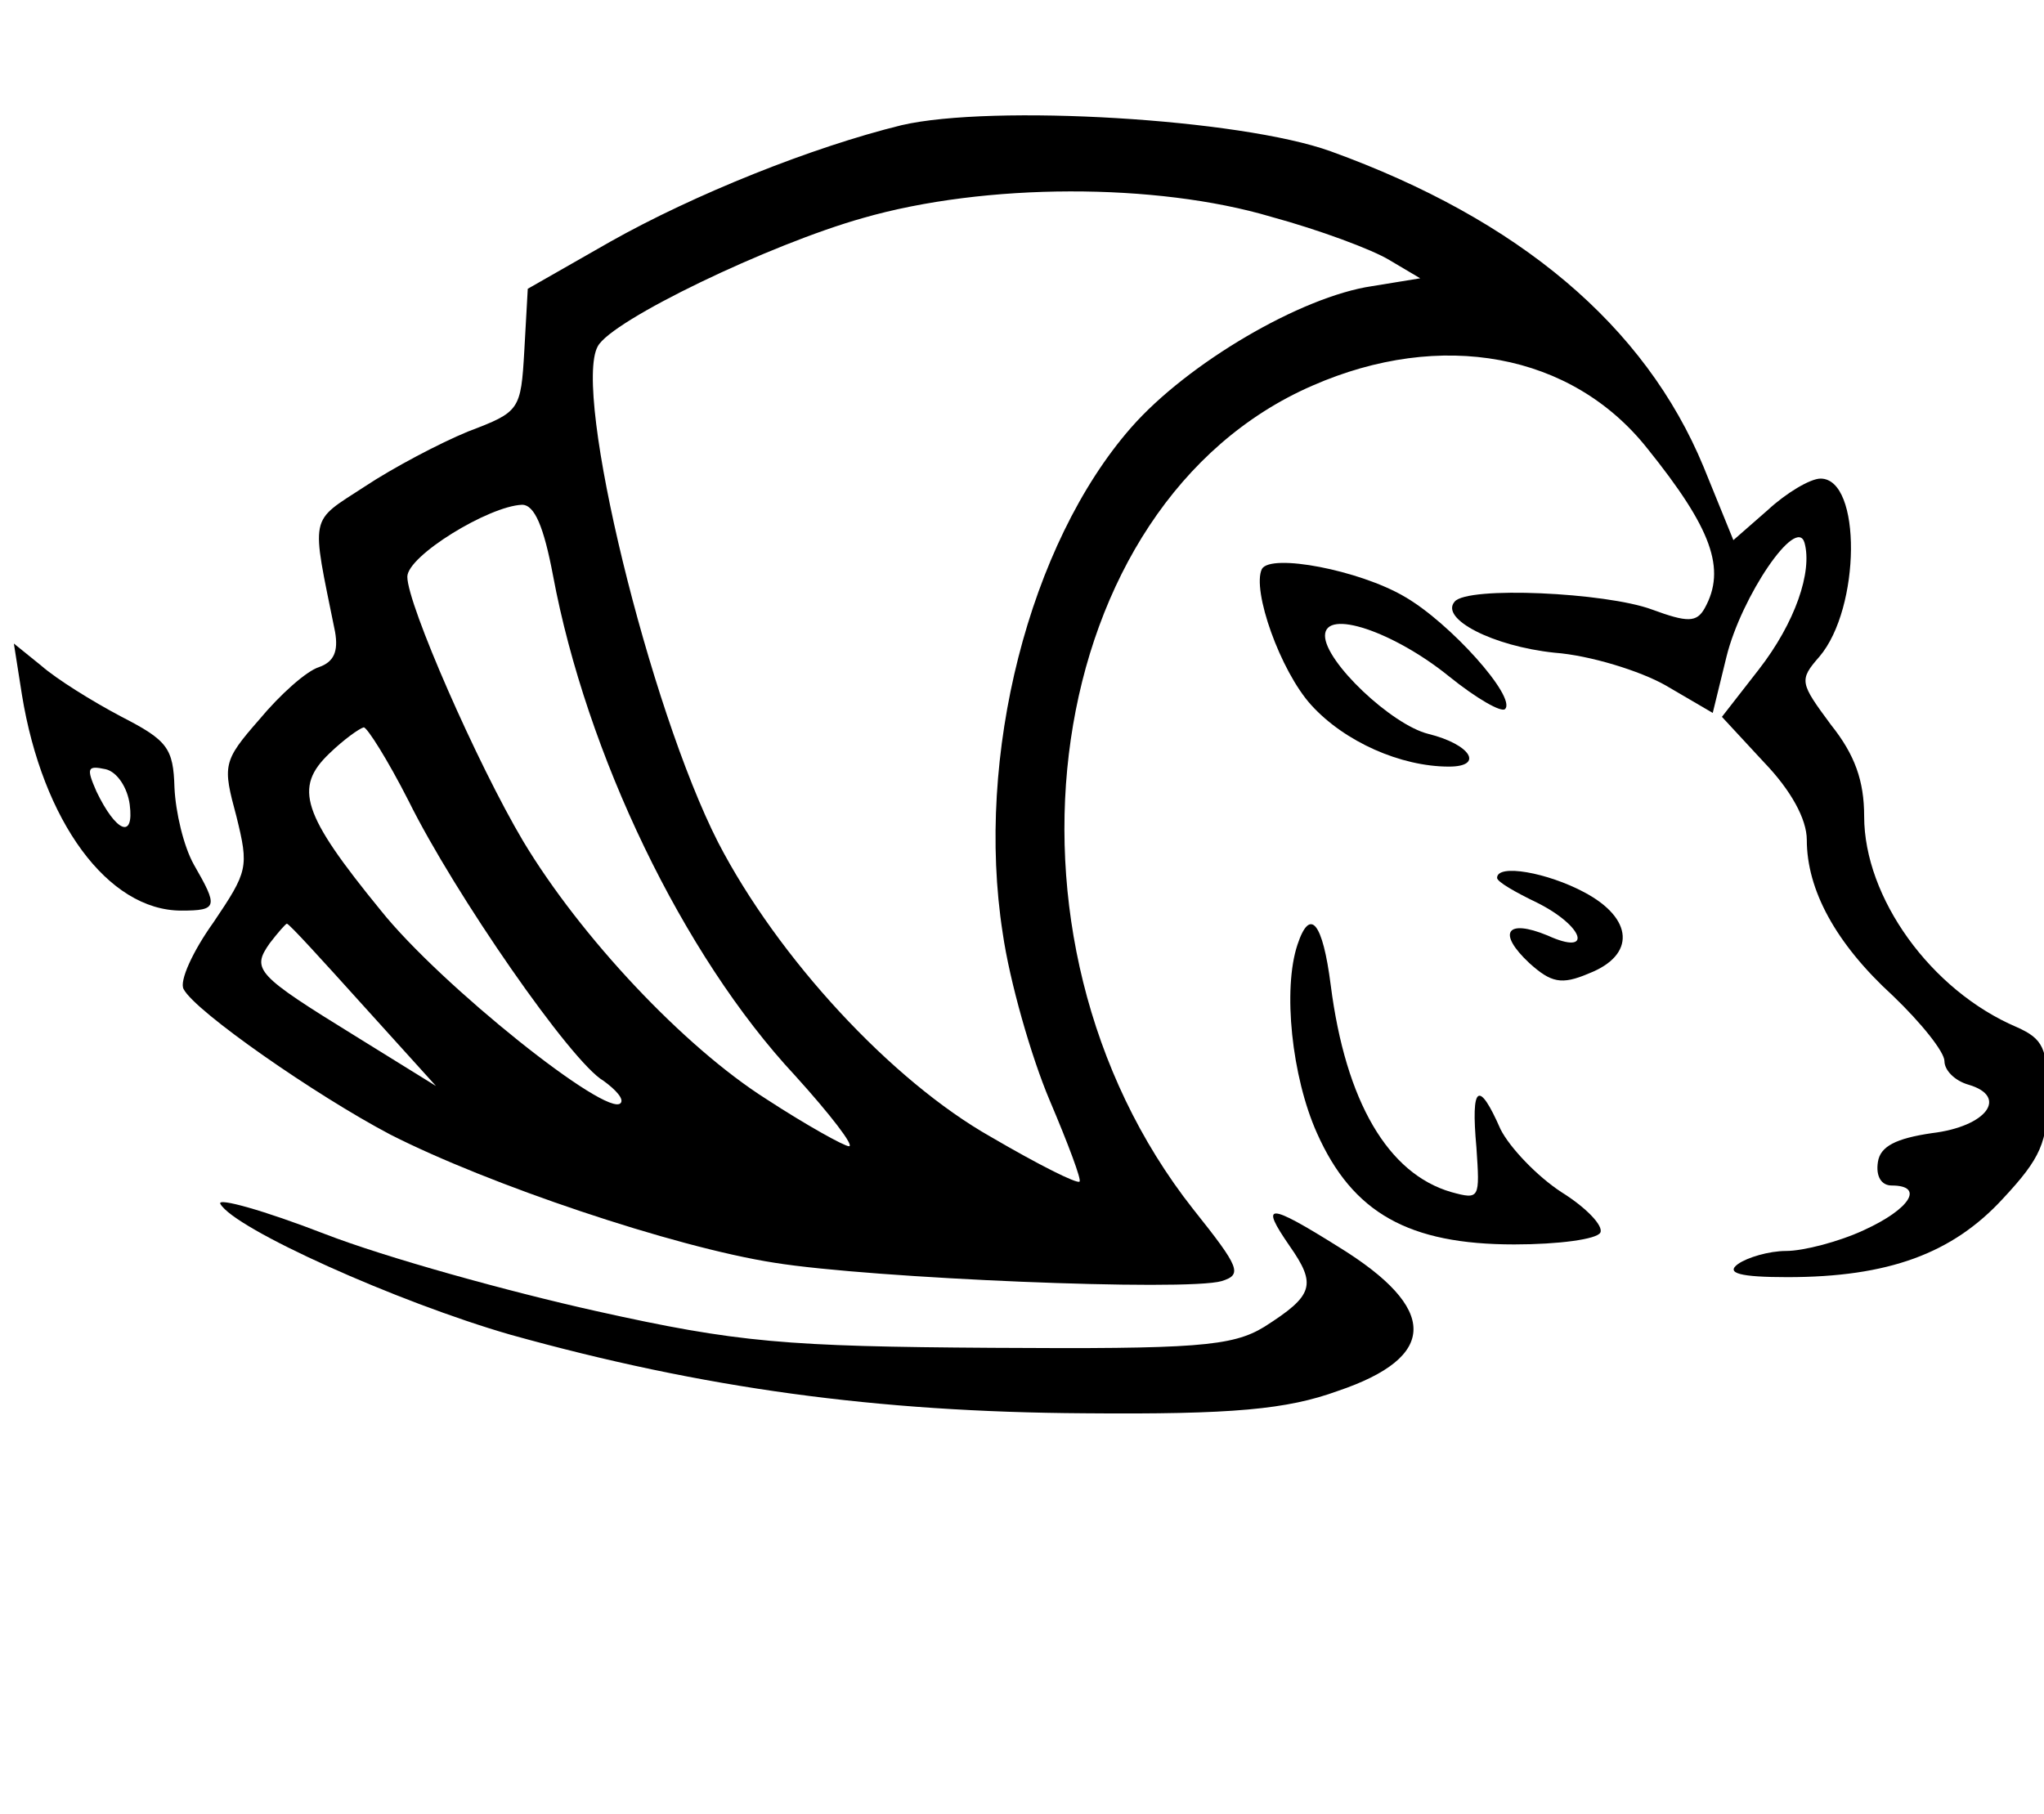
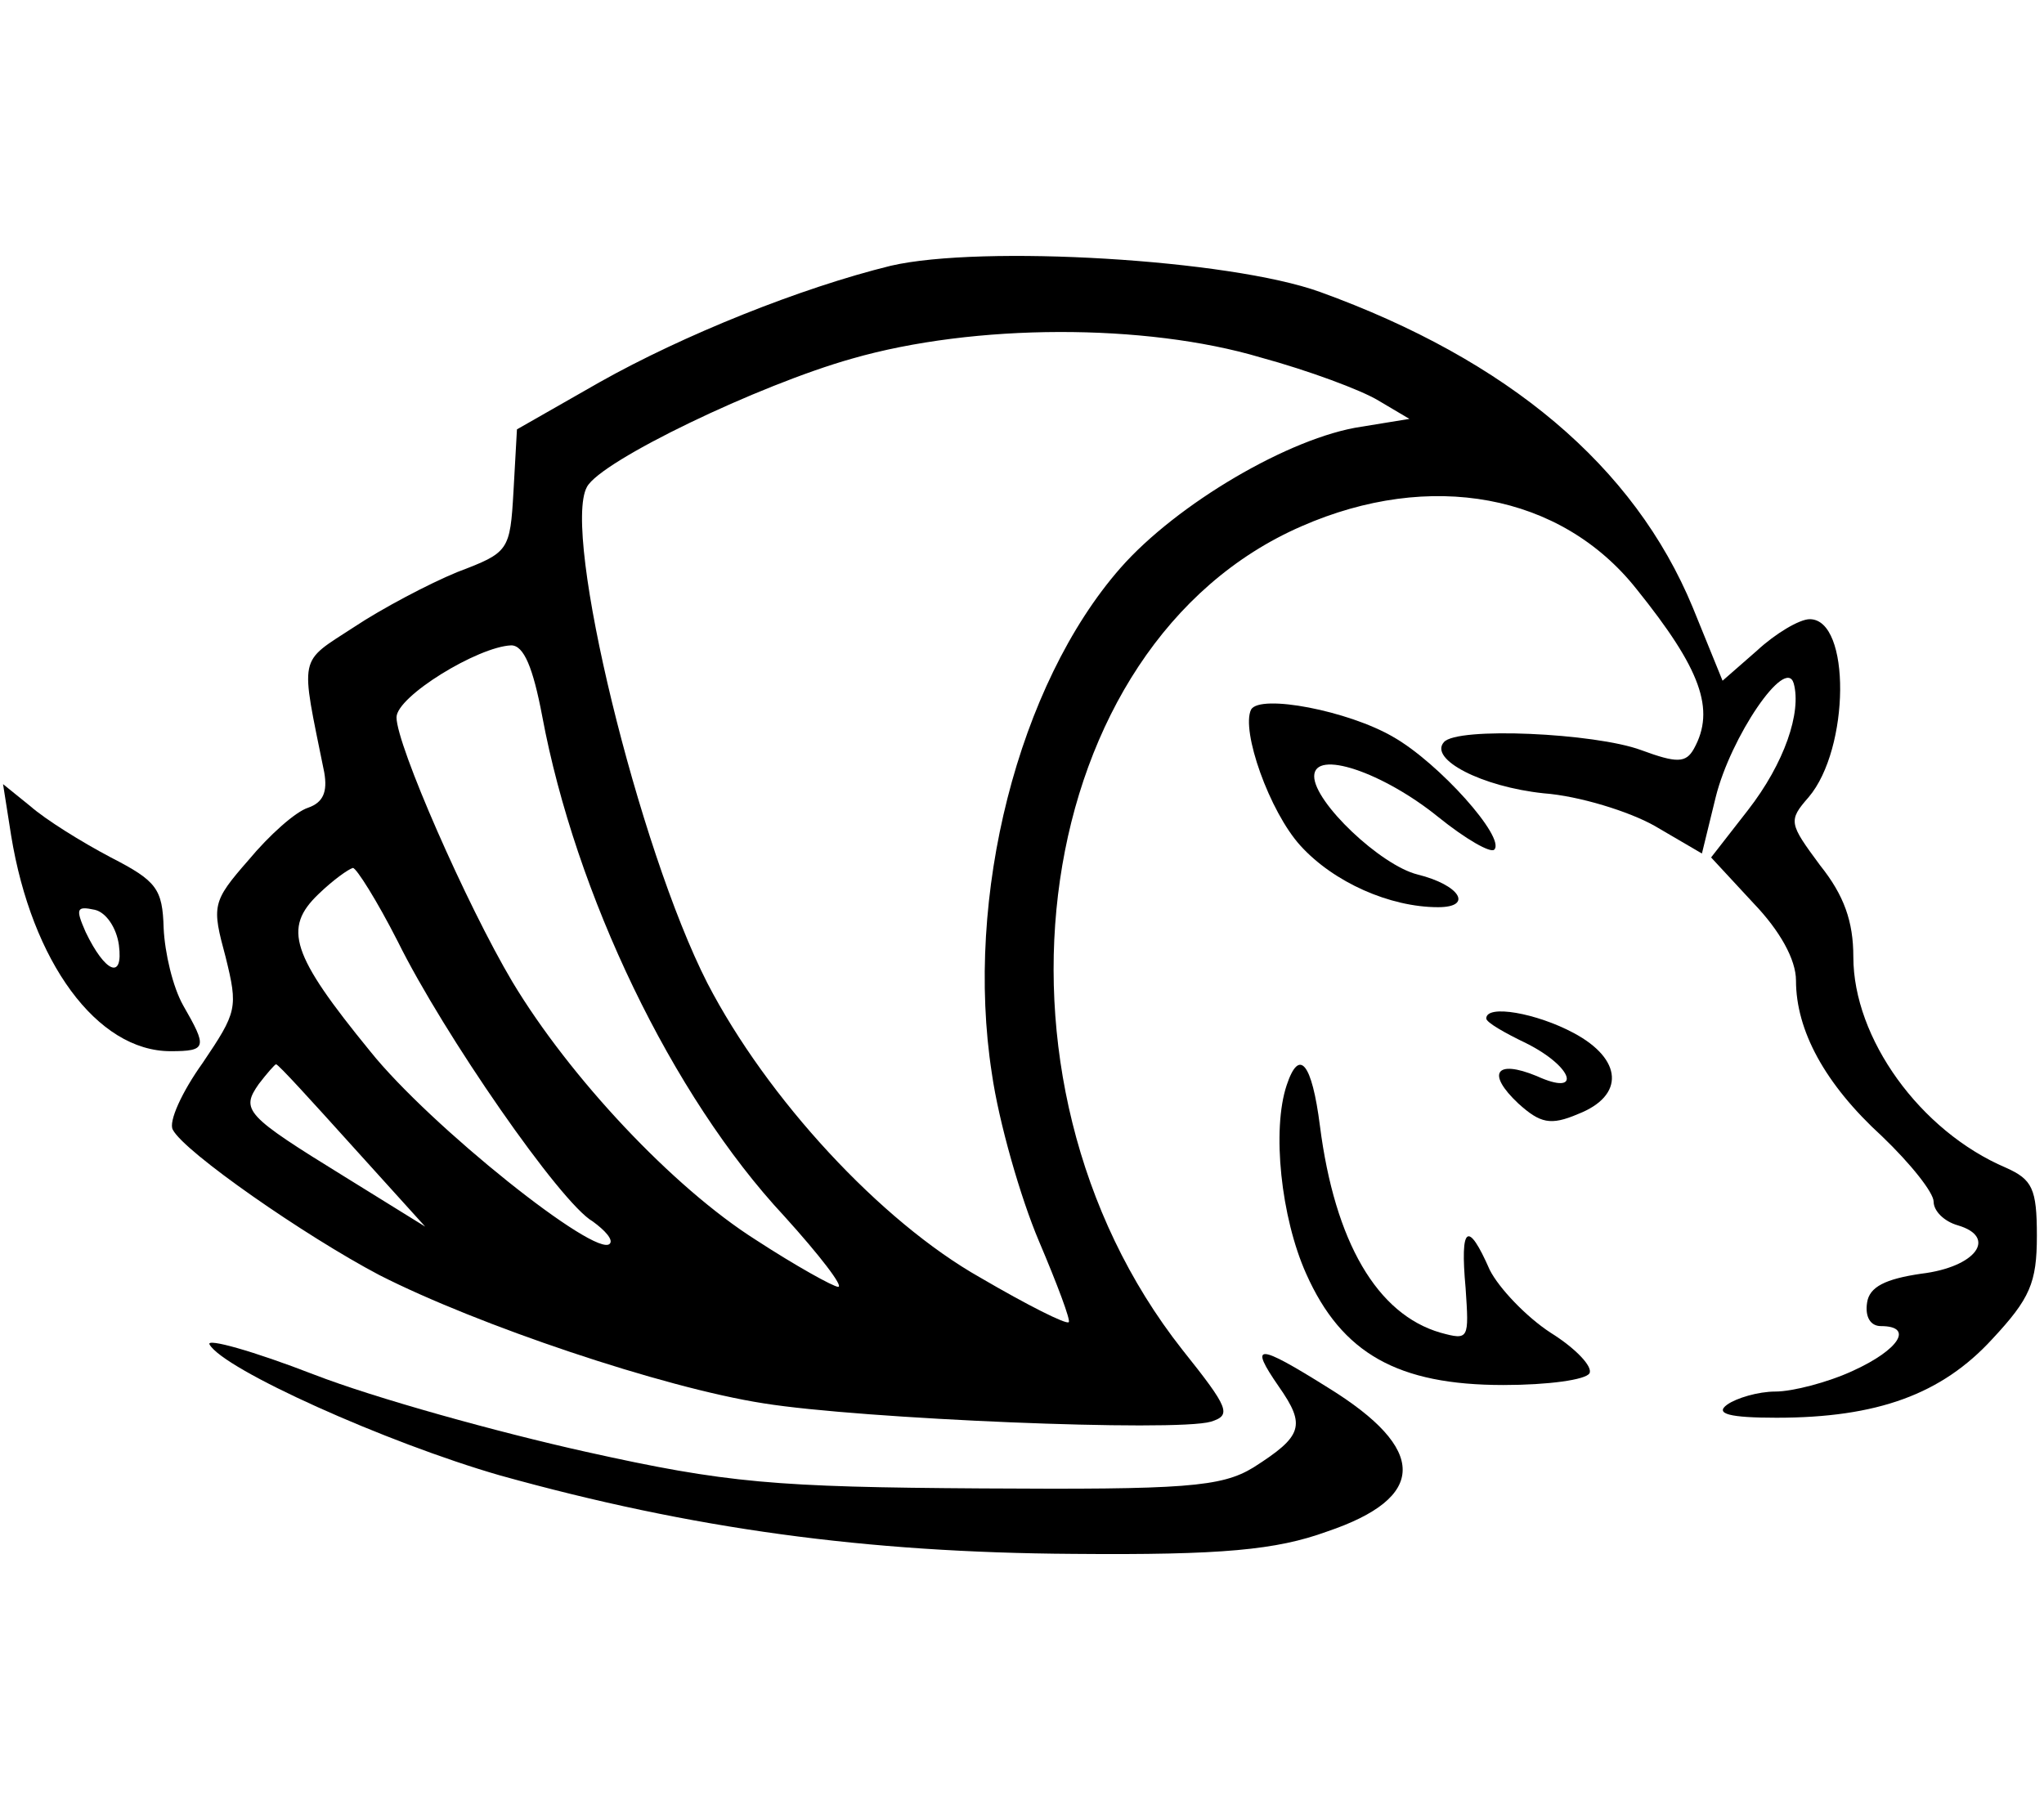
<svg xmlns="http://www.w3.org/2000/svg" width="80mm" height="71mm" viewBox="0 0 283.465 251.575" id="svg4435" version="1.1">
  <defs id="defs4437" />
  <g id="layer1" transform="translate(0,-800.788)">
-     <path style="fill:#000000;stroke:none" d="m 125.053,818.145 c -12.568,3.087 -28.794,9.623 -40.407,16.16 l -11.454,6.537 -0.477,8.534 c -0.477,8.352 -0.636,8.534 -7.795,11.258 -3.977,1.634 -10.5,5.084 -14.318,7.626 -7.795,5.084 -7.477,3.631 -4.136,20.155 0.477,2.724 -0.159,4.176 -2.227,4.902 -1.75,0.545 -5.409,3.813 -8.272,7.263 -5.091,5.81 -5.091,6.355 -3.182,13.436 1.75,7.081 1.591,7.626 -3.182,14.707 -2.864,3.995 -4.773,8.171 -4.136,9.26 1.591,3.087 18.295,14.707 28.635,20.155 13.522,6.9 39.294,15.615 53.293,17.794 13.522,2.179 57.111,3.995 62.043,2.542 2.864,-0.908 2.545,-1.816 -3.977,-9.987 -29.749,-37.767 -20.999,-97.868 16.545,-114.21 17.817,-7.808 35.953,-4.539 46.452,8.716 8.909,11.076 10.977,16.705 7.954,22.152 -1.114,1.997 -2.386,1.997 -7.318,0.182 -6.363,-2.36 -25.612,-3.268 -27.362,-1.089 -2.068,2.36 5.25,6.173 13.84,7.081 4.932,0.363 11.931,2.542 15.431,4.539 l 6.522,3.813 1.909,-7.808 c 2.068,-8.352 9.704,-19.61 10.818,-15.797 1.114,3.995 -1.273,11.076 -6.363,17.613 l -5.091,6.537 5.886,6.355 c 3.659,3.813 5.886,7.808 5.886,10.713 0,6.9 3.977,14.344 11.931,21.607 3.977,3.813 7.159,7.808 7.159,9.079 0,1.271 1.432,2.724 3.341,3.268 5.568,1.634 2.545,5.81 -5.091,6.718 -4.932,0.726 -7.159,1.816 -7.477,3.995 -0.318,1.997 0.477,3.268 1.909,3.268 4.613,0 2.545,3.268 -3.818,6.173 -3.5,1.634 -8.431,2.905 -10.818,2.905 -2.386,0 -5.409,0.908 -6.682,1.816 -1.75,1.271 0.318,1.816 6.841,1.816 13.999,0 22.908,-3.268 29.908,-10.894 5.25,-5.629 6.204,-7.808 6.204,-14.344 0,-6.537 -0.636,-7.808 -4.295,-9.442 -11.931,-5.084 -21.158,-17.976 -21.158,-29.233 0,-4.902 -1.273,-8.534 -4.613,-12.71 -4.295,-5.81 -4.454,-6.173 -1.591,-9.442 5.727,-6.718 5.886,-24.694 0.159,-24.694 -1.432,0 -4.773,1.997 -7.318,4.358 l -4.773,4.176 -4.136,-10.168 c -8.113,-19.61 -25.612,-34.317 -51.702,-43.759 -12.568,-4.539 -46.93,-6.537 -59.497,-3.631 z m 51.225,12.71 c 6.682,1.816 13.999,4.539 16.386,5.992 l 4.295,2.542 -6.682,1.089 c -9.863,1.453 -25.613,10.713 -33.408,19.61 -14.158,16.16 -21.635,45.575 -17.817,70.087 0.955,6.718 3.977,17.249 6.522,23.241 2.545,5.992 4.454,11.076 4.136,11.258 -0.318,0.363 -5.727,-2.36 -12.249,-6.174 -13.84,-7.808 -29.59,-24.876 -37.862,-40.854 -9.545,-18.702 -20.204,-62.461 -16.704,-68.816 1.909,-3.631 23.863,-14.163 36.748,-17.794 17.022,-4.902 40.725,-4.902 56.634,-0.182 z m -99.586,49.751 c 4.613,24.694 17.976,52.656 33.567,69.361 4.932,5.447 8.272,9.805 7.477,9.805 -0.636,0 -5.886,-2.905 -11.454,-6.537 -11.454,-7.263 -25.772,-22.515 -33.726,-35.77 -6.363,-10.713 -16.067,-32.865 -16.067,-36.678 0,-2.905 11.295,-9.805 15.908,-9.987 1.75,0 3.023,3.087 4.295,9.805 z m -20.045,31.231 c 6.363,12.892 22.59,36.315 27.044,38.857 1.75,1.271 2.864,2.542 2.386,3.087 -1.75,2.179 -24.976,-16.342 -33.249,-26.691 -10.977,-13.436 -12.09,-17.068 -7.159,-21.789 2.068,-1.997 4.136,-3.45 4.773,-3.631 0.477,0 3.341,4.539 6.204,10.168 z m -6.363,28.325 10.181,11.258 -11.136,-6.9 c -13.84,-8.534 -14.477,-9.26 -11.931,-12.892 1.114,-1.453 2.227,-2.724 2.386,-2.724 0.318,0 4.932,5.084 10.5,11.258 z" id="path3414" />
-     <path style="fill:#000000;stroke:none" d="m 175.005,879.698 c -1.432,2.905 2.545,14.163 6.841,18.884 4.613,5.084 12.409,8.534 19.09,8.534 4.932,0 3.023,-3.087 -2.864,-4.539 -5.091,-1.271 -14.318,-9.987 -14.318,-13.618 0,-3.813 9.545,-0.545 17.181,5.629 3.818,3.087 7.318,5.084 7.795,4.539 1.591,-1.634 -7.636,-11.984 -13.999,-15.615 -6.204,-3.631 -18.454,-5.992 -19.726,-3.813 z" id="path3416" />
-     <path style="fill:#000000;stroke:none" d="m 3.036,897.129 c 2.863,17.613 11.931,29.96 22.113,29.96 5.091,0 5.091,-0.545 1.75,-6.355 -1.432,-2.542 -2.545,-7.263 -2.704,-10.713 -0.159,-5.447 -0.955,-6.537 -7.318,-9.805 -4.136,-2.179 -9.068,-5.266 -11.136,-7.081 l -3.818,-3.087 1.114,7.081 z m 14.954,15.252 c 0.636,4.902 -1.909,3.813 -4.613,-1.816 -1.432,-3.268 -1.273,-3.631 1.273,-3.087 1.591,0.363 3.023,2.542 3.341,4.902 z" id="path3418" />
-     <path style="fill:#000000;stroke:none" d="m 207.617,922.55 c 0,0.545 2.545,1.997 5.568,3.45 6.522,3.268 7.795,7.444 1.432,4.539 -5.727,-2.36 -7,-0.363 -2.545,3.813 3.023,2.724 4.454,3.087 8.272,1.453 6.522,-2.542 6.204,-7.626 -0.636,-11.258 -5.091,-2.724 -12.09,-3.995 -12.09,-1.997 z" id="path3420" />
-     <path style="fill:#000000;stroke:none" d="m 179.937,931.81 c -2.068,6.173 -0.795,18.339 2.704,26.147 4.932,11.076 12.727,15.434 27.362,15.434 6.204,0 11.454,-0.726 11.931,-1.634 0.477,-0.908 -1.909,-3.45 -5.409,-5.629 -3.341,-2.179 -7.159,-6.174 -8.431,-8.716 -3.023,-6.9 -4.136,-6.173 -3.341,2.542 0.477,7.081 0.477,7.263 -3.5,6.174 -8.75,-2.542 -14.636,-12.529 -16.704,-28.689 -1.114,-8.716 -2.864,-10.894 -4.613,-5.629 z" id="path3422" />
-     <path style="fill:#000000;stroke:none" d="m 30.557,967.761 c 1.909,3.45 24.499,13.618 40.248,18.157 26.726,7.445 50.748,10.713 79.542,10.894 20.681,0.182 28.158,-0.545 35.158,-3.087 13.999,-4.721 13.999,-11.439 0.159,-19.973 -9.863,-6.173 -10.977,-6.173 -6.841,-0.182 3.818,5.447 3.341,6.9 -3.5,11.258 -4.454,2.724 -9.545,3.087 -37.703,2.905 -28.635,-0.182 -35.317,-0.726 -54.884,-5.084 -12.249,-2.724 -29.271,-7.445 -37.703,-10.713 -8.431,-3.268 -14.954,-5.084 -14.477,-4.176 z" id="path3424" />
+     <path style="fill:#000000;stroke:none" d="m 123.553,837.645 c -12.568,3.087 -28.794,9.623 -40.407,16.16 l -11.454,6.537 -0.477,8.534 c -0.477,8.352 -0.636,8.534 -7.795,11.258 -3.977,1.634 -10.5,5.084 -14.318,7.626 -7.795,5.084 -7.477,3.631 -4.136,20.155 0.477,2.724 -0.159,4.176 -2.227,4.902 -1.75,0.545 -5.409,3.813 -8.272,7.263 -5.091,5.81 -5.091,6.355 -3.182,13.436 1.75,7.081 1.591,7.626 -3.182,14.707 -2.864,3.995 -4.773,8.171 -4.136,9.26 1.591,3.087 18.295,14.707 28.635,20.155 13.522,6.9 39.294,15.615 53.293,17.794 13.522,2.179 57.111,3.995 62.043,2.542 2.864,-0.908 2.545,-1.816 -3.977,-9.987 -29.749,-37.767 -20.999,-97.868 16.545,-114.21 17.817,-7.808 35.953,-4.539 46.452,8.716 8.909,11.076 10.977,16.705 7.954,22.152 -1.114,1.997 -2.386,1.997 -7.318,0.182 -6.363,-2.36 -25.612,-3.268 -27.362,-1.089 -2.068,2.36 5.25,6.173 13.84,7.081 4.932,0.363 11.931,2.542 15.431,4.539 l 6.522,3.813 1.909,-7.808 c 2.068,-8.352 9.704,-19.61 10.818,-15.797 1.114,3.995 -1.273,11.076 -6.363,17.613 l -5.091,6.537 5.886,6.355 c 3.659,3.813 5.886,7.808 5.886,10.713 0,6.9 3.977,14.344 11.931,21.607 3.977,3.813 7.159,7.808 7.159,9.079 0,1.271 1.432,2.724 3.341,3.268 5.568,1.634 2.545,5.81 -5.091,6.718 -4.932,0.726 -7.159,1.816 -7.477,3.995 -0.318,1.997 0.477,3.268 1.909,3.268 4.613,0 2.545,3.268 -3.818,6.173 -3.5,1.634 -8.431,2.905 -10.818,2.905 -2.386,0 -5.409,0.908 -6.682,1.816 -1.75,1.271 0.318,1.816 6.841,1.816 13.999,0 22.908,-3.268 29.908,-10.894 5.25,-5.629 6.204,-7.808 6.204,-14.344 0,-6.537 -0.636,-7.808 -4.295,-9.442 -11.931,-5.084 -21.158,-17.976 -21.158,-29.233 0,-4.902 -1.273,-8.534 -4.613,-12.71 -4.295,-5.81 -4.454,-6.173 -1.591,-9.442 5.727,-6.718 5.886,-24.694 0.159,-24.694 -1.432,0 -4.773,1.997 -7.318,4.358 l -4.773,4.176 -4.136,-10.168 c -8.113,-19.61 -25.612,-34.317 -51.702,-43.759 -12.568,-4.539 -46.93,-6.537 -59.497,-3.631 z m 51.225,12.71 c 6.682,1.816 13.999,4.539 16.386,5.992 l 4.295,2.542 -6.682,1.089 c -9.863,1.453 -25.613,10.713 -33.408,19.61 -14.158,16.16 -21.635,45.575 -17.817,70.087 0.955,6.718 3.977,17.249 6.522,23.241 2.545,5.992 4.454,11.076 4.136,11.258 -0.318,0.363 -5.727,-2.36 -12.249,-6.174 -13.84,-7.808 -29.59,-24.876 -37.862,-40.854 -9.545,-18.702 -20.204,-62.461 -16.704,-68.816 1.909,-3.631 23.863,-14.163 36.748,-17.794 17.022,-4.902 40.725,-4.902 56.634,-0.182 z m -99.586,49.751 c 4.613,24.694 17.976,52.656 33.567,69.361 4.932,5.447 8.272,9.805 7.477,9.805 -0.636,0 -5.886,-2.905 -11.454,-6.537 -11.454,-7.263 -25.772,-22.515 -33.726,-35.77 -6.363,-10.713 -16.067,-32.865 -16.067,-36.678 0,-2.905 11.295,-9.805 15.908,-9.987 1.75,0 3.023,3.087 4.295,9.805 z m -20.045,31.231 c 6.363,12.892 22.59,36.315 27.044,38.857 1.75,1.271 2.864,2.542 2.386,3.087 -1.75,2.179 -24.976,-16.342 -33.249,-26.691 -10.977,-13.436 -12.09,-17.068 -7.159,-21.789 2.068,-1.997 4.136,-3.45 4.773,-3.631 0.477,0 3.341,4.539 6.204,10.168 z m -6.363,28.325 10.181,11.258 -11.136,-6.9 c -13.84,-8.534 -14.477,-9.26 -11.931,-12.892 1.114,-1.453 2.227,-2.724 2.386,-2.724 0.318,0 4.932,5.084 10.5,11.258 z" id="path3414" />
+     <path style="fill:#000000;stroke:none" d="m 173.505,899.198 c -1.432,2.905 2.545,14.163 6.841,18.884 4.613,5.084 12.409,8.534 19.09,8.534 4.932,0 3.023,-3.087 -2.864,-4.539 -5.091,-1.271 -14.318,-9.987 -14.318,-13.618 0,-3.813 9.545,-0.545 17.181,5.629 3.818,3.087 7.318,5.084 7.795,4.539 1.591,-1.634 -7.636,-11.984 -13.999,-15.615 -6.204,-3.631 -18.454,-5.992 -19.726,-3.813 z" id="path3416" />
+     <path style="fill:#000000;stroke:none" d="m 1.536,916.629 c 2.863,17.613 11.931,29.96 22.113,29.96 5.091,0 5.091,-0.545 1.75,-6.355 -1.432,-2.542 -2.545,-7.263 -2.704,-10.713 -0.159,-5.447 -0.955,-6.537 -7.318,-9.805 -4.136,-2.179 -9.068,-5.266 -11.136,-7.081 l -3.818,-3.087 1.114,7.081 z m 14.954,15.252 c 0.636,4.902 -1.909,3.813 -4.613,-1.816 -1.432,-3.268 -1.273,-3.631 1.273,-3.087 1.591,0.363 3.023,2.542 3.341,4.902 z" id="path3418" />
+     <path style="fill:#000000;stroke:none" d="m 206.117,942.05 c 0,0.545 2.545,1.997 5.568,3.45 6.522,3.268 7.795,7.444 1.432,4.539 -5.727,-2.36 -7,-0.363 -2.545,3.813 3.023,2.724 4.454,3.087 8.272,1.453 6.522,-2.542 6.204,-7.626 -0.636,-11.258 -5.091,-2.724 -12.09,-3.995 -12.09,-1.997 z" id="path3420" />
+     <path style="fill:#000000;stroke:none" d="m 178.437,951.31 c -2.068,6.173 -0.795,18.339 2.704,26.147 4.932,11.076 12.727,15.434 27.362,15.434 6.204,0 11.454,-0.726 11.931,-1.634 0.477,-0.908 -1.909,-3.45 -5.409,-5.629 -3.341,-2.179 -7.159,-6.174 -8.431,-8.716 -3.023,-6.9 -4.136,-6.173 -3.341,2.542 0.477,7.081 0.477,7.263 -3.5,6.174 -8.75,-2.542 -14.636,-12.529 -16.704,-28.689 -1.114,-8.716 -2.864,-10.894 -4.613,-5.629 z" id="path3422" />
+     <path style="fill:#000000;stroke:none" d="m 29.057,987.261 c 1.909,3.45 24.499,13.618 40.248,18.157 26.726,7.445 50.748,10.713 79.542,10.894 20.681,0.182 28.158,-0.545 35.158,-3.087 13.999,-4.721 13.999,-11.439 0.159,-19.973 -9.863,-6.173 -10.977,-6.173 -6.841,-0.182 3.818,5.447 3.341,6.9 -3.5,11.258 -4.454,2.724 -9.545,3.087 -37.703,2.905 -28.635,-0.182 -35.317,-0.726 -54.884,-5.084 -12.249,-2.724 -29.271,-7.444 -37.703,-10.713 -8.431,-3.268 -14.954,-5.084 -14.477,-4.176 z" id="path3424" />
  </g>
</svg>
